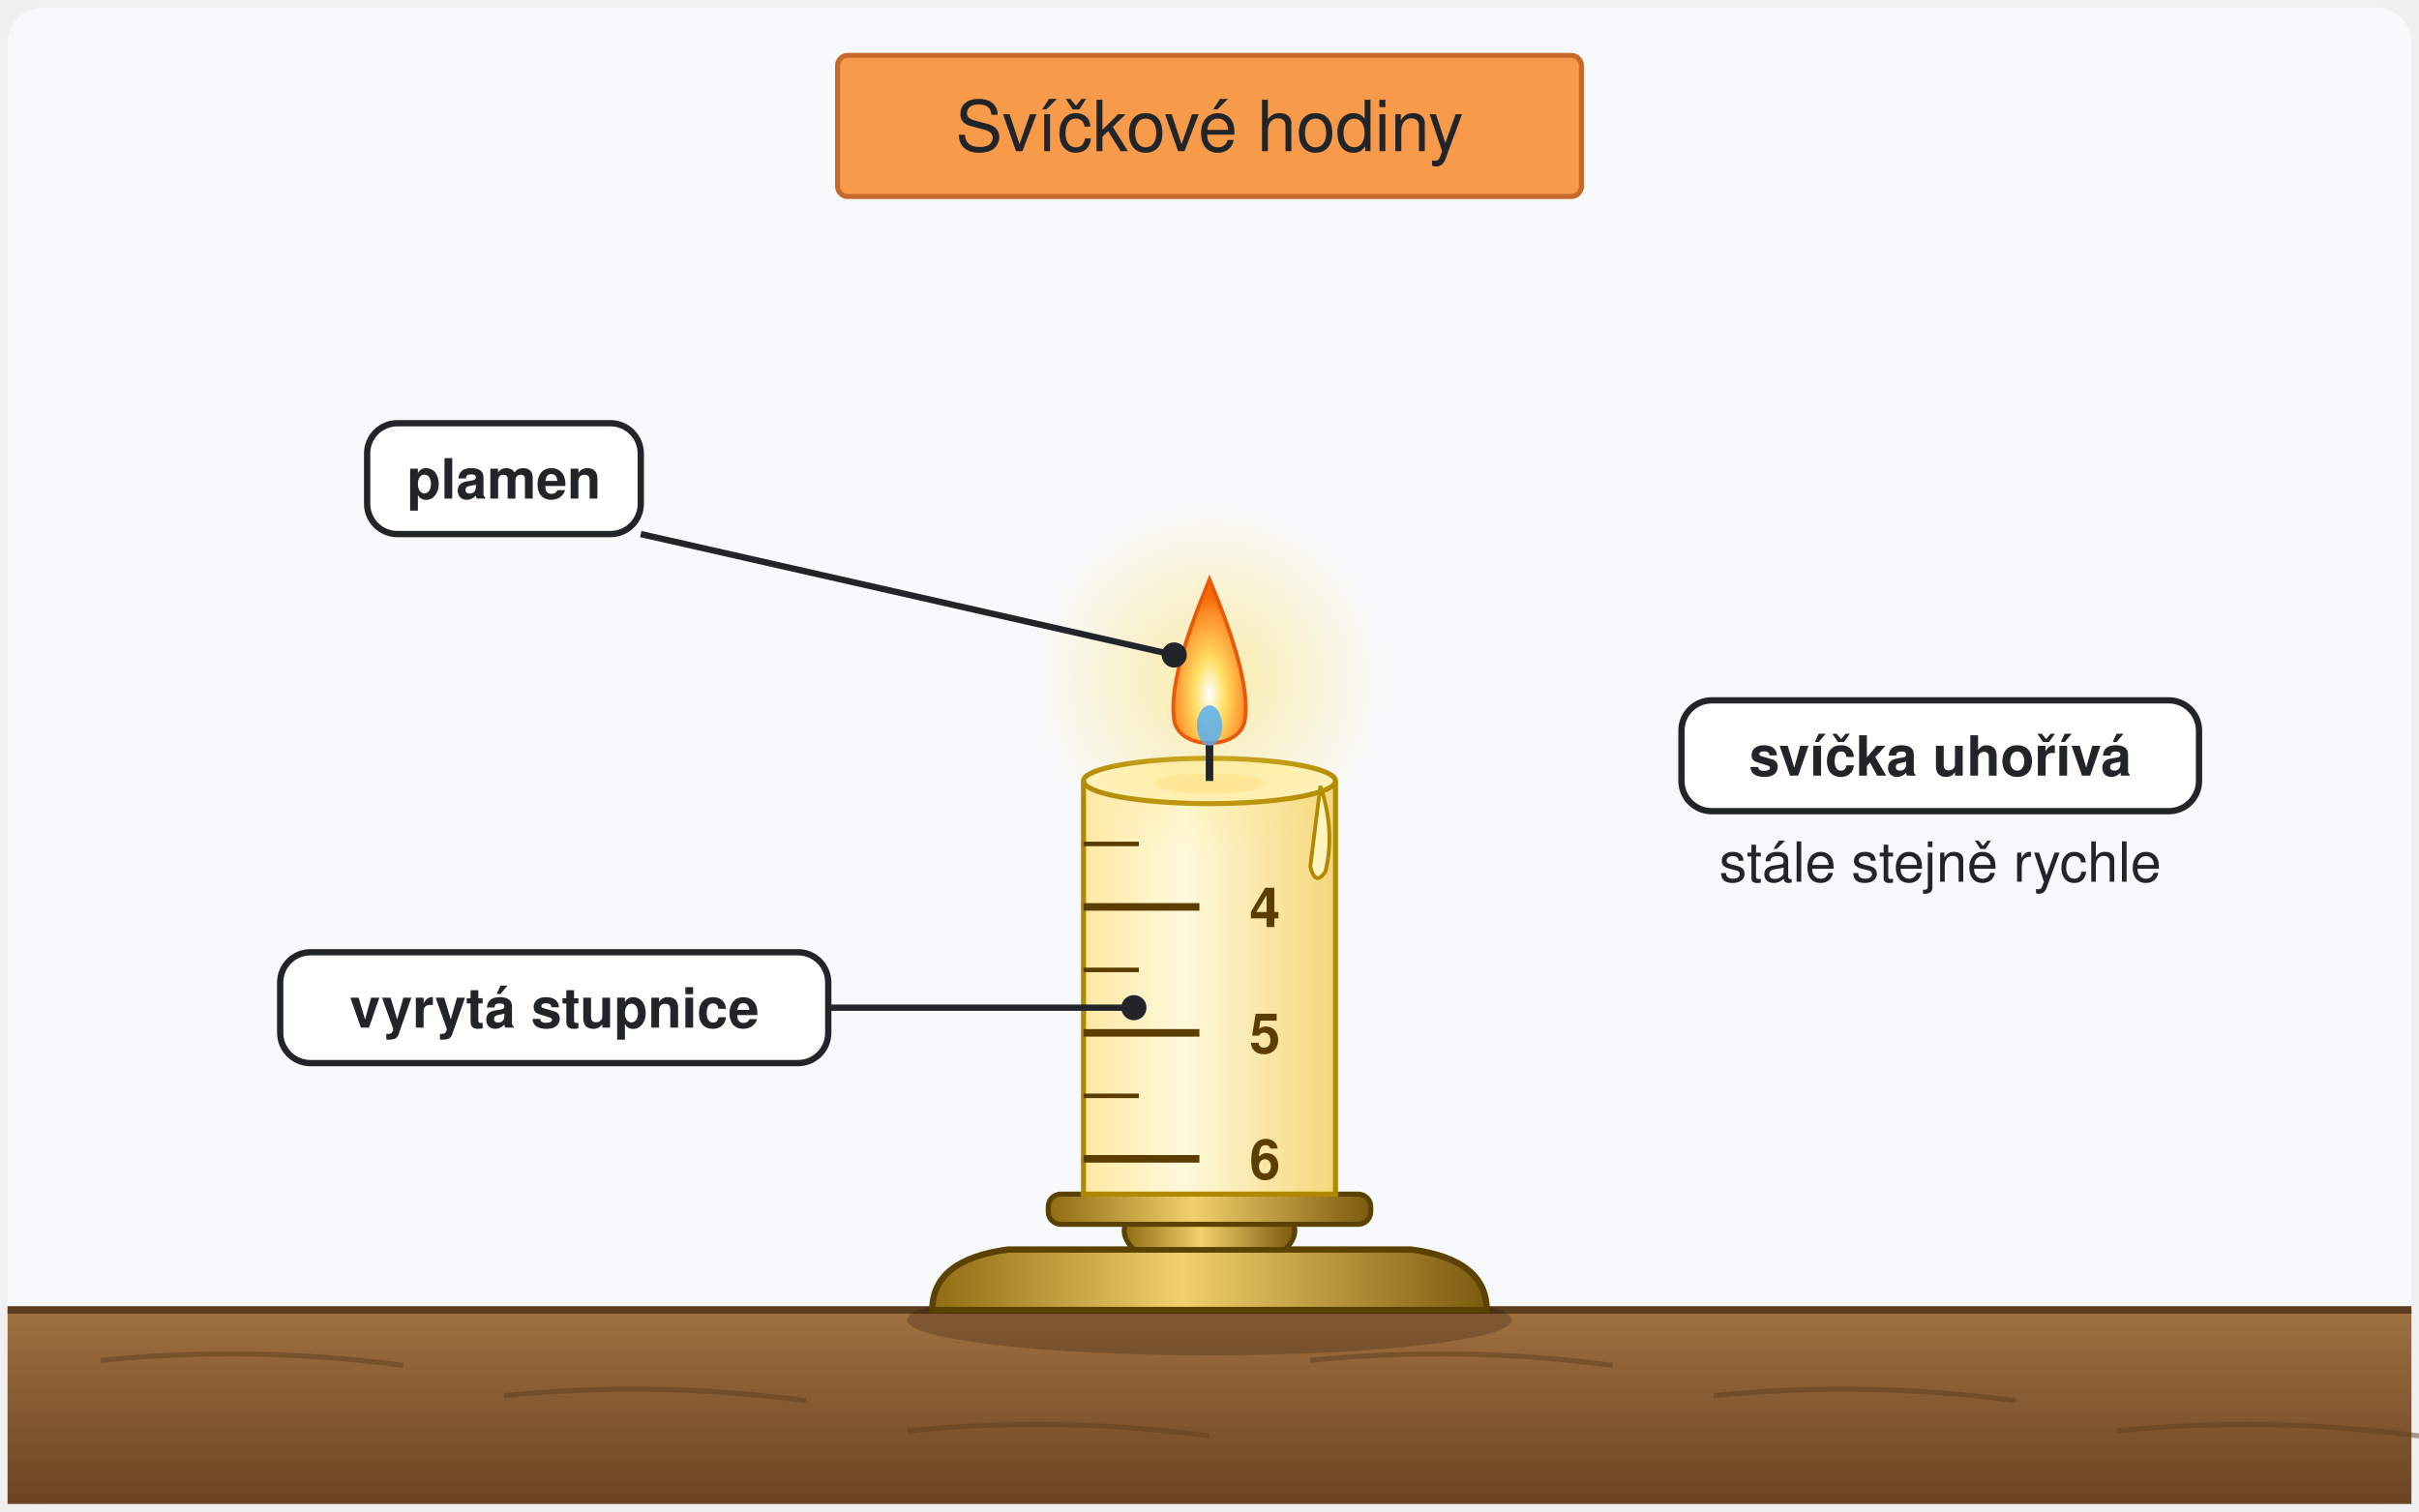
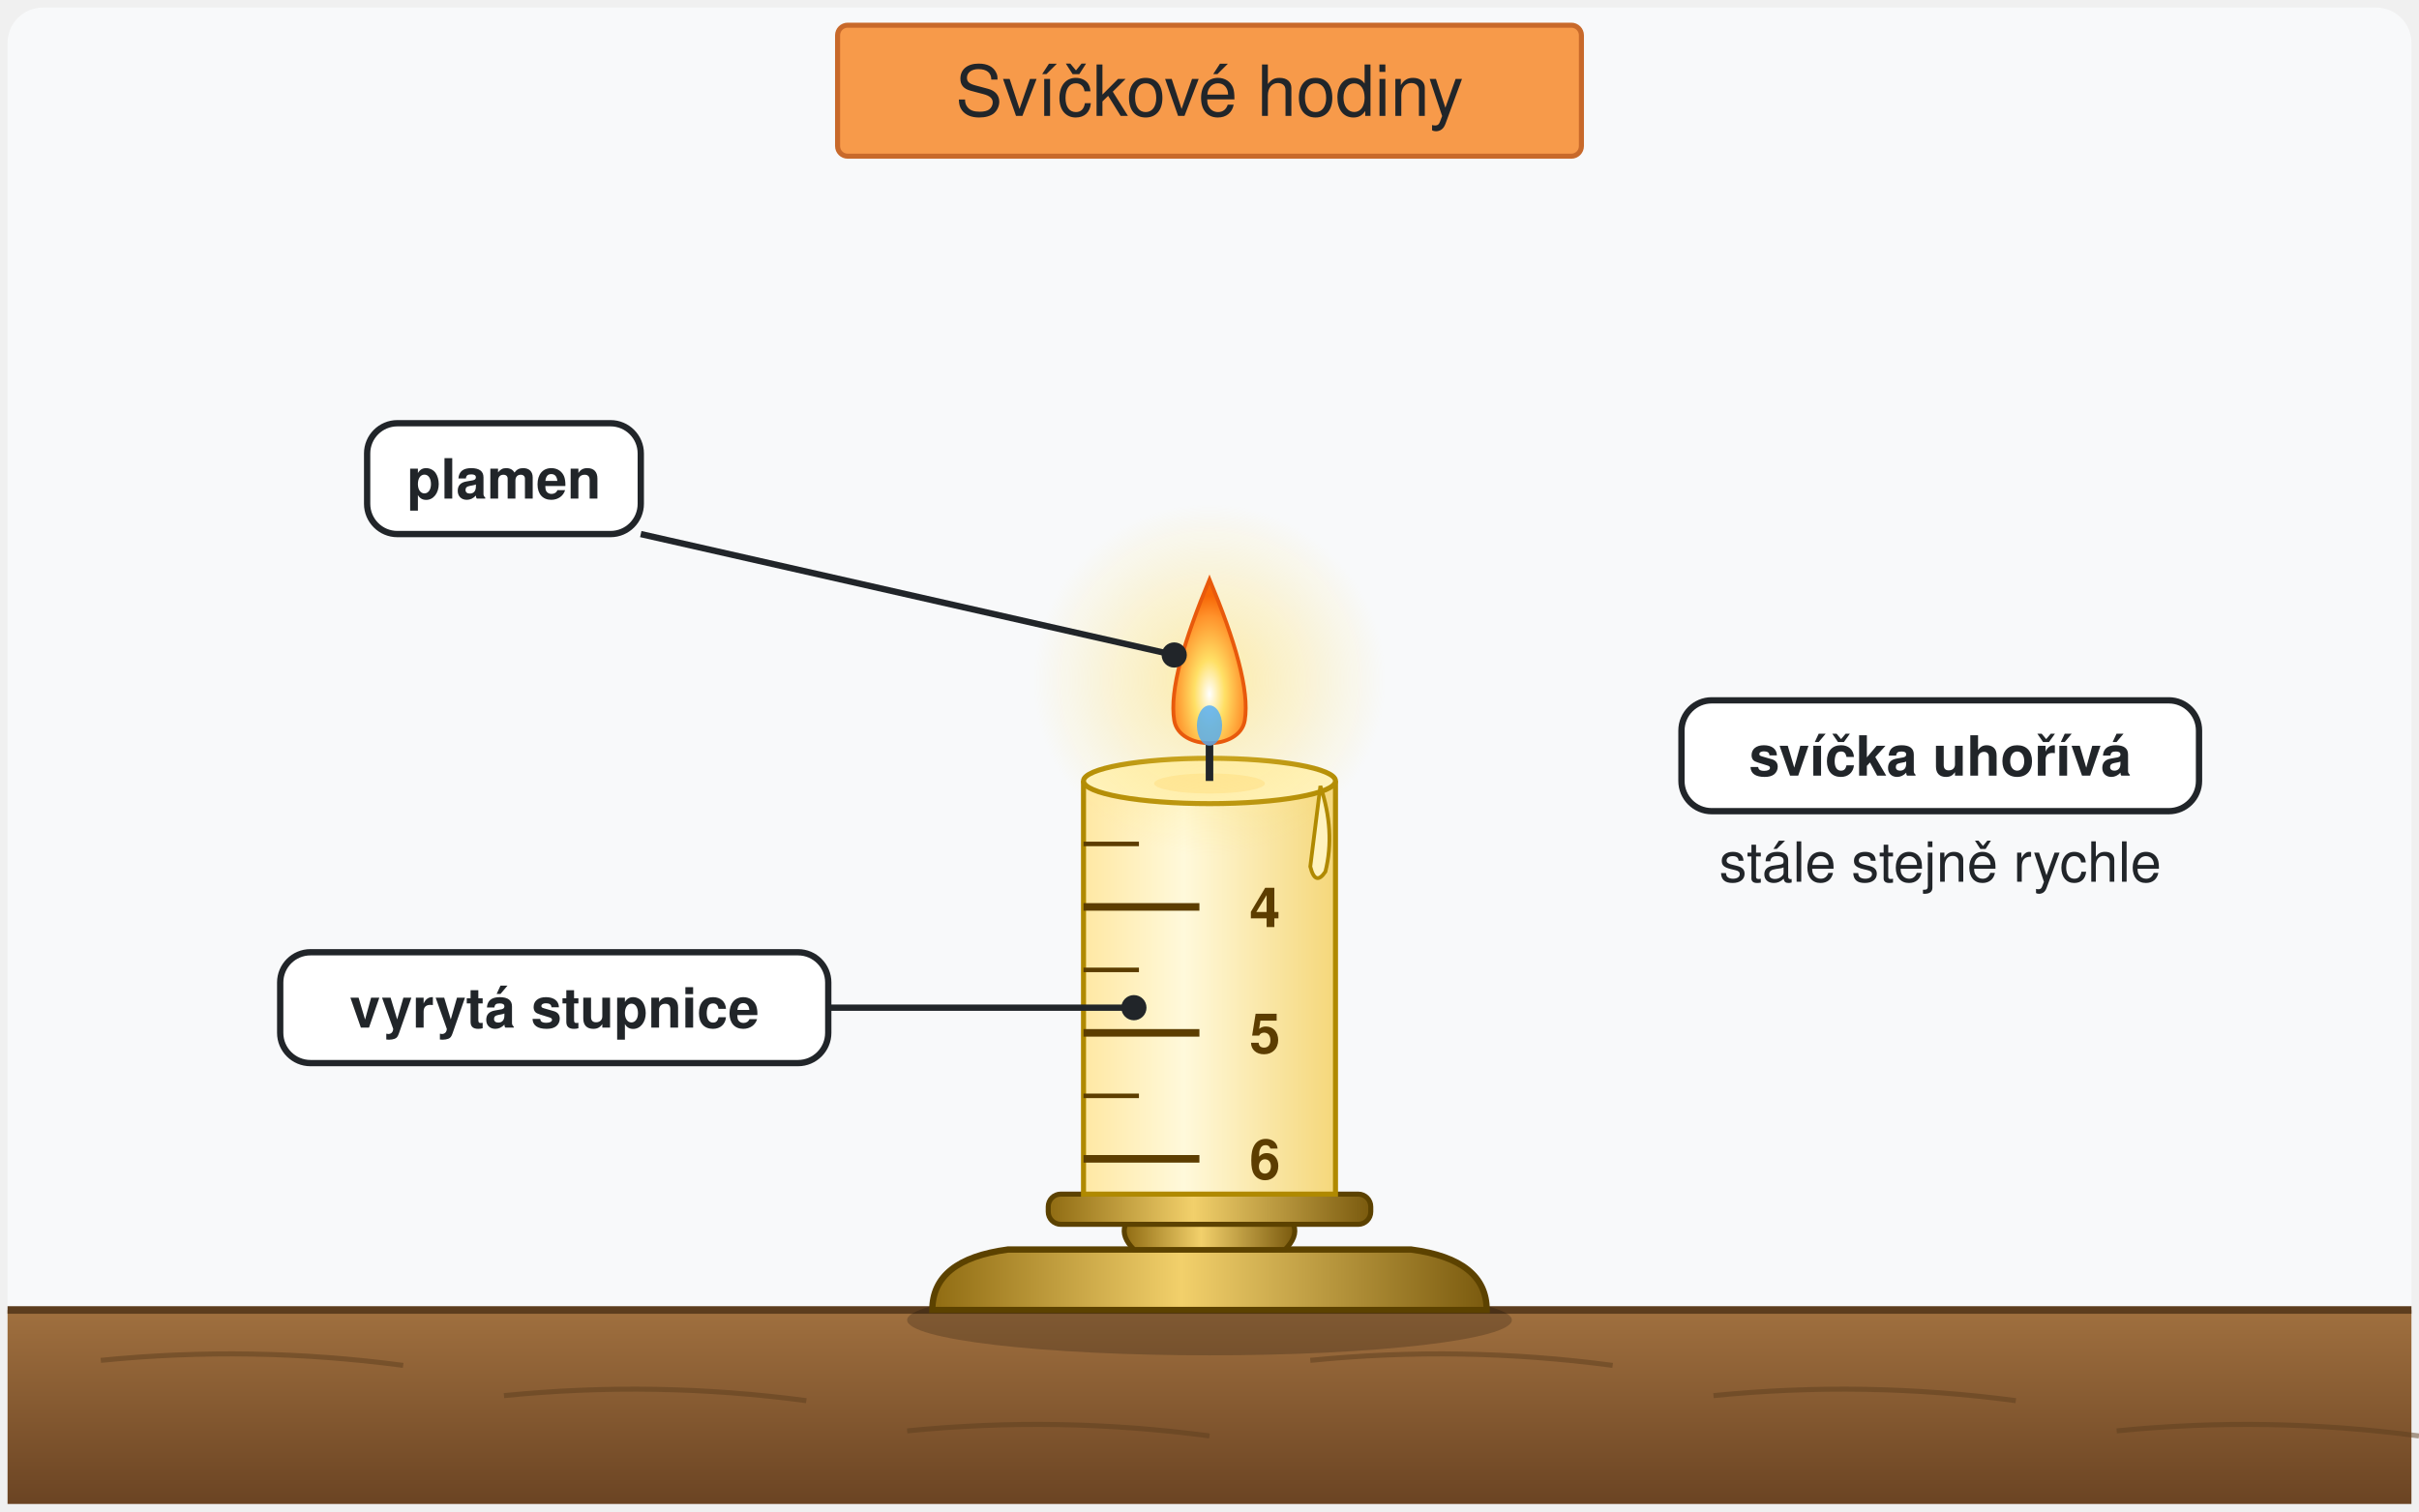
<svg xmlns="http://www.w3.org/2000/svg" viewBox="0 0 960 600" font-family="'Segoe UI', Helvetica, Arial, sans-serif" role="img" aria-label="Svíčkové hodiny: vysoká svíčka ve svícnu na stole. Na svíčce je vyrytá stupnice s dílky 1 až 6. Svíčka hoří, zkracuje se stále stejně rychle a podle toho, ke kterému dílku dohořela, se pozná uplynulý čas.">
  <style>
/* Svíčka hoří a stupnice mizí odshora (18 s, smyčka). Bez animace platí atributy = konečný stav: svíčka uhořela o 3 dílky. */
.uhori { animation: uhori-k 18s linear infinite; }
.plamen { transform-box: view-box; transform-origin: 480px 146px; animation: plapolani 0.8s ease-in-out infinite alternate; }
@keyframes uhori-k { 0% { transform: translateY(0px); } 88%, 100% { transform: translateY(150px); } }
- @keyframes plapolani { from { transform: scale(1, 1); } to { transform: scale(0.9, 1.12); } }
+ @keyframes plapolani { from { transform: scale(1, 1); } to { transform: scale(0.93, 1.06); } }
@media (prefers-reduced-motion: reduce) { .uhori, .plamen { animation: none; } }
</style>
  <defs>
    <linearGradient id="vosk2" x1="0" y1="0" x2="1" y2="0">
      <stop offset="0" stop-color="#ffe8a3" />
      <stop offset="0.4" stop-color="#fff9db" />
      <stop offset="1" stop-color="#f5d77a" />
    </linearGradient>
    <linearGradient id="mosaz2" x1="0" y1="0" x2="1" y2="0">
      <stop offset="0" stop-color="#8f6b12" />
      <stop offset="0.45" stop-color="#f2d06b" />
      <stop offset="1" stop-color="#7a5a0e" />
    </linearGradient>
    <linearGradient id="stul2" x1="0" y1="0" x2="0" y2="1">
      <stop offset="0" stop-color="#a0703f" />
      <stop offset="1" stop-color="#6b4423" />
    </linearGradient>
    <radialGradient id="plamen2" cx="0.5" cy="0.7" r="0.6">
      <stop offset="0" stop-color="#fff" />
      <stop offset="0.35" stop-color="#ffe066" />
      <stop offset="0.8" stop-color="#ff922b" />
      <stop offset="1" stop-color="#f76707" />
    </radialGradient>
    <radialGradient id="zare2">
      <stop offset="0" stop-color="#ffe066" stop-opacity="0.55" />
      <stop offset="1" stop-color="#ffe066" stop-opacity="0" />
    </radialGradient>
  </defs>
  <rect x="3" y="3" width="954" height="594" rx="14" fill="#f8f9fa" />
  <rect x="3" y="520" width="954" height="77" fill="url(#stul2)" />
  <path d="M3 520H957" stroke="#5c3d1e" stroke-width="3" />
  <path d="M40 540q60 -6 120 2" stroke="#5c3d1e" stroke-width="2" fill="none" opacity="0.5" />
  <path d="M200 554q60 -6 120 2" stroke="#5c3d1e" stroke-width="2" fill="none" opacity="0.5" />
  <path d="M360 568q60 -6 120 2" stroke="#5c3d1e" stroke-width="2" fill="none" opacity="0.5" />
  <path d="M520 540q60 -6 120 2" stroke="#5c3d1e" stroke-width="2" fill="none" opacity="0.5" />
  <path d="M680 554q60 -6 120 2" stroke="#5c3d1e" stroke-width="2" fill="none" opacity="0.5" />
  <path d="M840 568q60 -6 120 2" stroke="#5c3d1e" stroke-width="2" fill="none" opacity="0.5" />
  <ellipse cx="480" cy="524" rx="120" ry="14" fill="#000" opacity="0.2" />
  <path d="M370 520Q370 500 400 496H560Q590 500 590 520Z" fill="url(#mosaz2)" stroke="#5c4200" stroke-width="2.5" />
  <path d="M450 496Q440 486 456 478H504Q520 486 510 496Z" fill="url(#mosaz2)" stroke="#5c4200" stroke-width="2" />
  <rect x="416" y="474" width="128" height="12" rx="5" fill="url(#mosaz2)" stroke="#5c4200" stroke-width="2" />
  <rect x="430" y="160" width="100" height="314" fill="url(#vosk2)" stroke="#b08900" stroke-width="2" />
  <line x1="430" y1="210" x2="476" y2="210" stroke="#5c3d00" stroke-width="3" />
  <line x1="430" y1="185" x2="452" y2="185" stroke="#5c3d00" stroke-width="1.8" />
  <text x="502" y="218" font-size="22" font-weight="bold" fill="#5c3d00" text-anchor="middle">1</text>
  <line x1="430" y1="260" x2="476" y2="260" stroke="#5c3d00" stroke-width="3" />
  <line x1="430" y1="235" x2="452" y2="235" stroke="#5c3d00" stroke-width="1.8" />
  <text x="502" y="268" font-size="22" font-weight="bold" fill="#5c3d00" text-anchor="middle">2</text>
  <line x1="430" y1="310" x2="476" y2="310" stroke="#5c3d00" stroke-width="3" />
  <line x1="430" y1="285" x2="452" y2="285" stroke="#5c3d00" stroke-width="1.8" />
  <text x="502" y="318" font-size="22" font-weight="bold" fill="#5c3d00" text-anchor="middle">3</text>
  <line x1="430" y1="360" x2="476" y2="360" stroke="#5c3d00" stroke-width="3" />
  <line x1="430" y1="335" x2="452" y2="335" stroke="#5c3d00" stroke-width="1.8" />
  <text x="502" y="368" font-size="22" font-weight="bold" fill="#5c3d00" text-anchor="middle">4</text>
  <line x1="430" y1="410" x2="476" y2="410" stroke="#5c3d00" stroke-width="3" />
  <line x1="430" y1="385" x2="452" y2="385" stroke="#5c3d00" stroke-width="1.8" />
  <text x="502" y="418" font-size="22" font-weight="bold" fill="#5c3d00" text-anchor="middle">5</text>
  <line x1="430" y1="460" x2="476" y2="460" stroke="#5c3d00" stroke-width="3" />
  <line x1="430" y1="435" x2="452" y2="435" stroke="#5c3d00" stroke-width="1.8" />
  <text x="502" y="468" font-size="22" font-weight="bold" fill="#5c3d00" text-anchor="middle">6</text>
  <g class="uhori" transform="translate(0 150)">
    <rect x="427" y="6" width="106" height="154" fill="#f8f9fa" />
    <ellipse cx="480" cy="160" rx="50.0" ry="9" fill="#fff3bf" stroke="#b08900" stroke-width="2" />
    <ellipse cx="480" cy="161" rx="22" ry="4" fill="#ffe8a3" />
    <path d="M524 162q6 18 2 34q-4 6 -6 -2z" fill="#fff3bf" stroke="#b08900" stroke-width="1.5" />
    <circle cx="480" cy="120" r="70" fill="url(#zare2)" />
    <path d="M480 160V144" stroke="#212529" stroke-width="3" />
    <g class="plamen">
      <path d="M480 80C470 104 464 124 466 136C468 148 492 148 494 136C496 124 490 104 480 80Z" fill="url(#plamen2)" stroke="#e8590c" stroke-width="1.5" />
      <ellipse cx="480" cy="138" rx="5" ry="8" fill="#4dabf7" opacity="0.8" />
    </g>
    <path d="M254.3 62L466 110" stroke="#212529" stroke-width="2.5" />
    <circle cx="466" cy="110" r="5" fill="#212529" />
    <rect x="145.7" y="18" width="108.6" height="44" rx="12" fill="#fff" stroke="#212529" stroke-width="2.5" />
    <text x="200" y="47.9" font-size="22" font-weight="bold" fill="#212529" text-anchor="middle">plamen</text>
  </g>
  <path d="M328.8 400L450 400" stroke="#212529" stroke-width="2.5" />
  <circle cx="450" cy="400" r="5" fill="#212529" />
  <rect x="111.2" y="378" width="217.5" height="44" rx="12" fill="#fff" stroke="#212529" stroke-width="2.5" />
  <text x="220" y="407.9" font-size="22" font-weight="bold" fill="#212529" text-anchor="middle">vyrytá stupnice</text>
  <rect x="667.3" y="278" width="205.4" height="44" rx="12" fill="#fff" stroke="#212529" stroke-width="2.5" />
  <text x="770" y="307.9" font-size="22" font-weight="bold" fill="#212529" text-anchor="middle">svíčka uhořívá</text>
  <text x="770" y="350" font-size="22" font-weight="normal" fill="#212529" text-anchor="middle">stále stejně rychle</text>
-   <rect x="332.4" y="22" width="295.2" height="56" rx="4" fill="#f79a4a" stroke="#c8692a" stroke-width="2" />
-   <text x="480" y="60" font-size="28" fill="#212529" text-anchor="middle">Svíčkové hodiny</text>
+   <rect x="332.4" y="10" width="295.2" height="52" rx="4" fill="#f79a4a" stroke="#c8692a" stroke-width="2" />
+   <text x="480" y="46" font-size="28" fill="#212529" text-anchor="middle">Svíčkové hodiny</text>
</svg>
